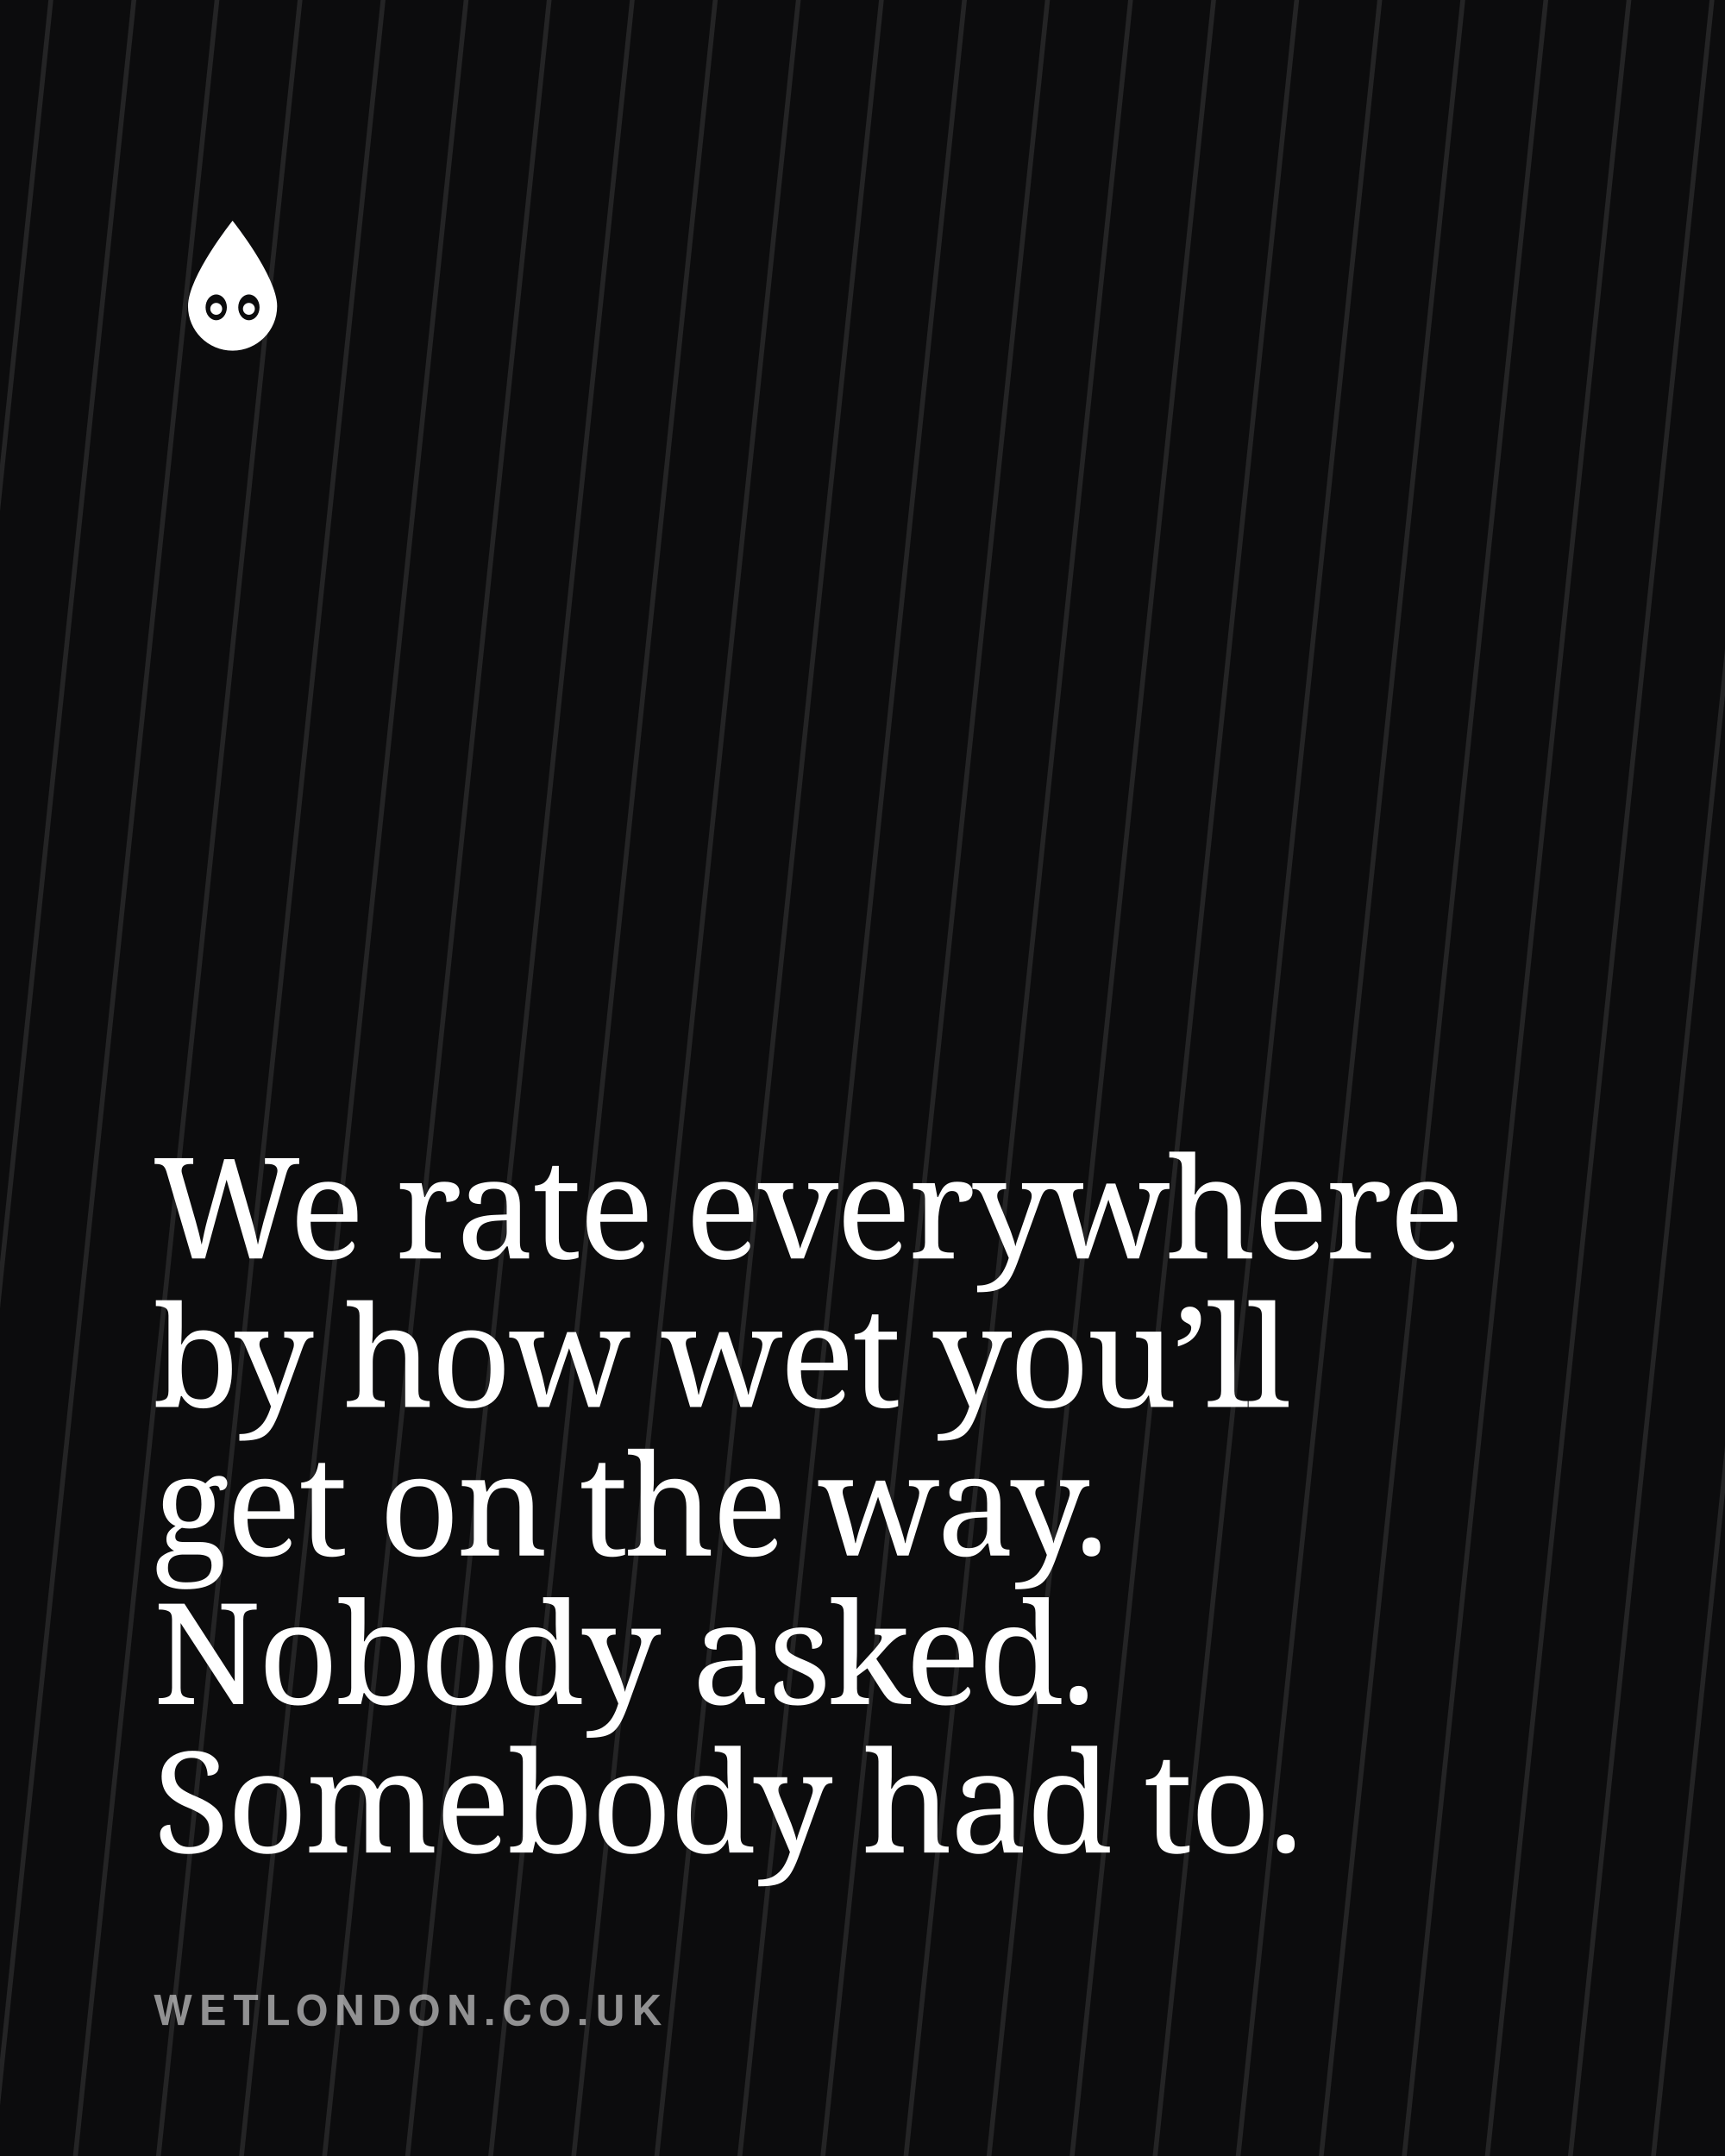
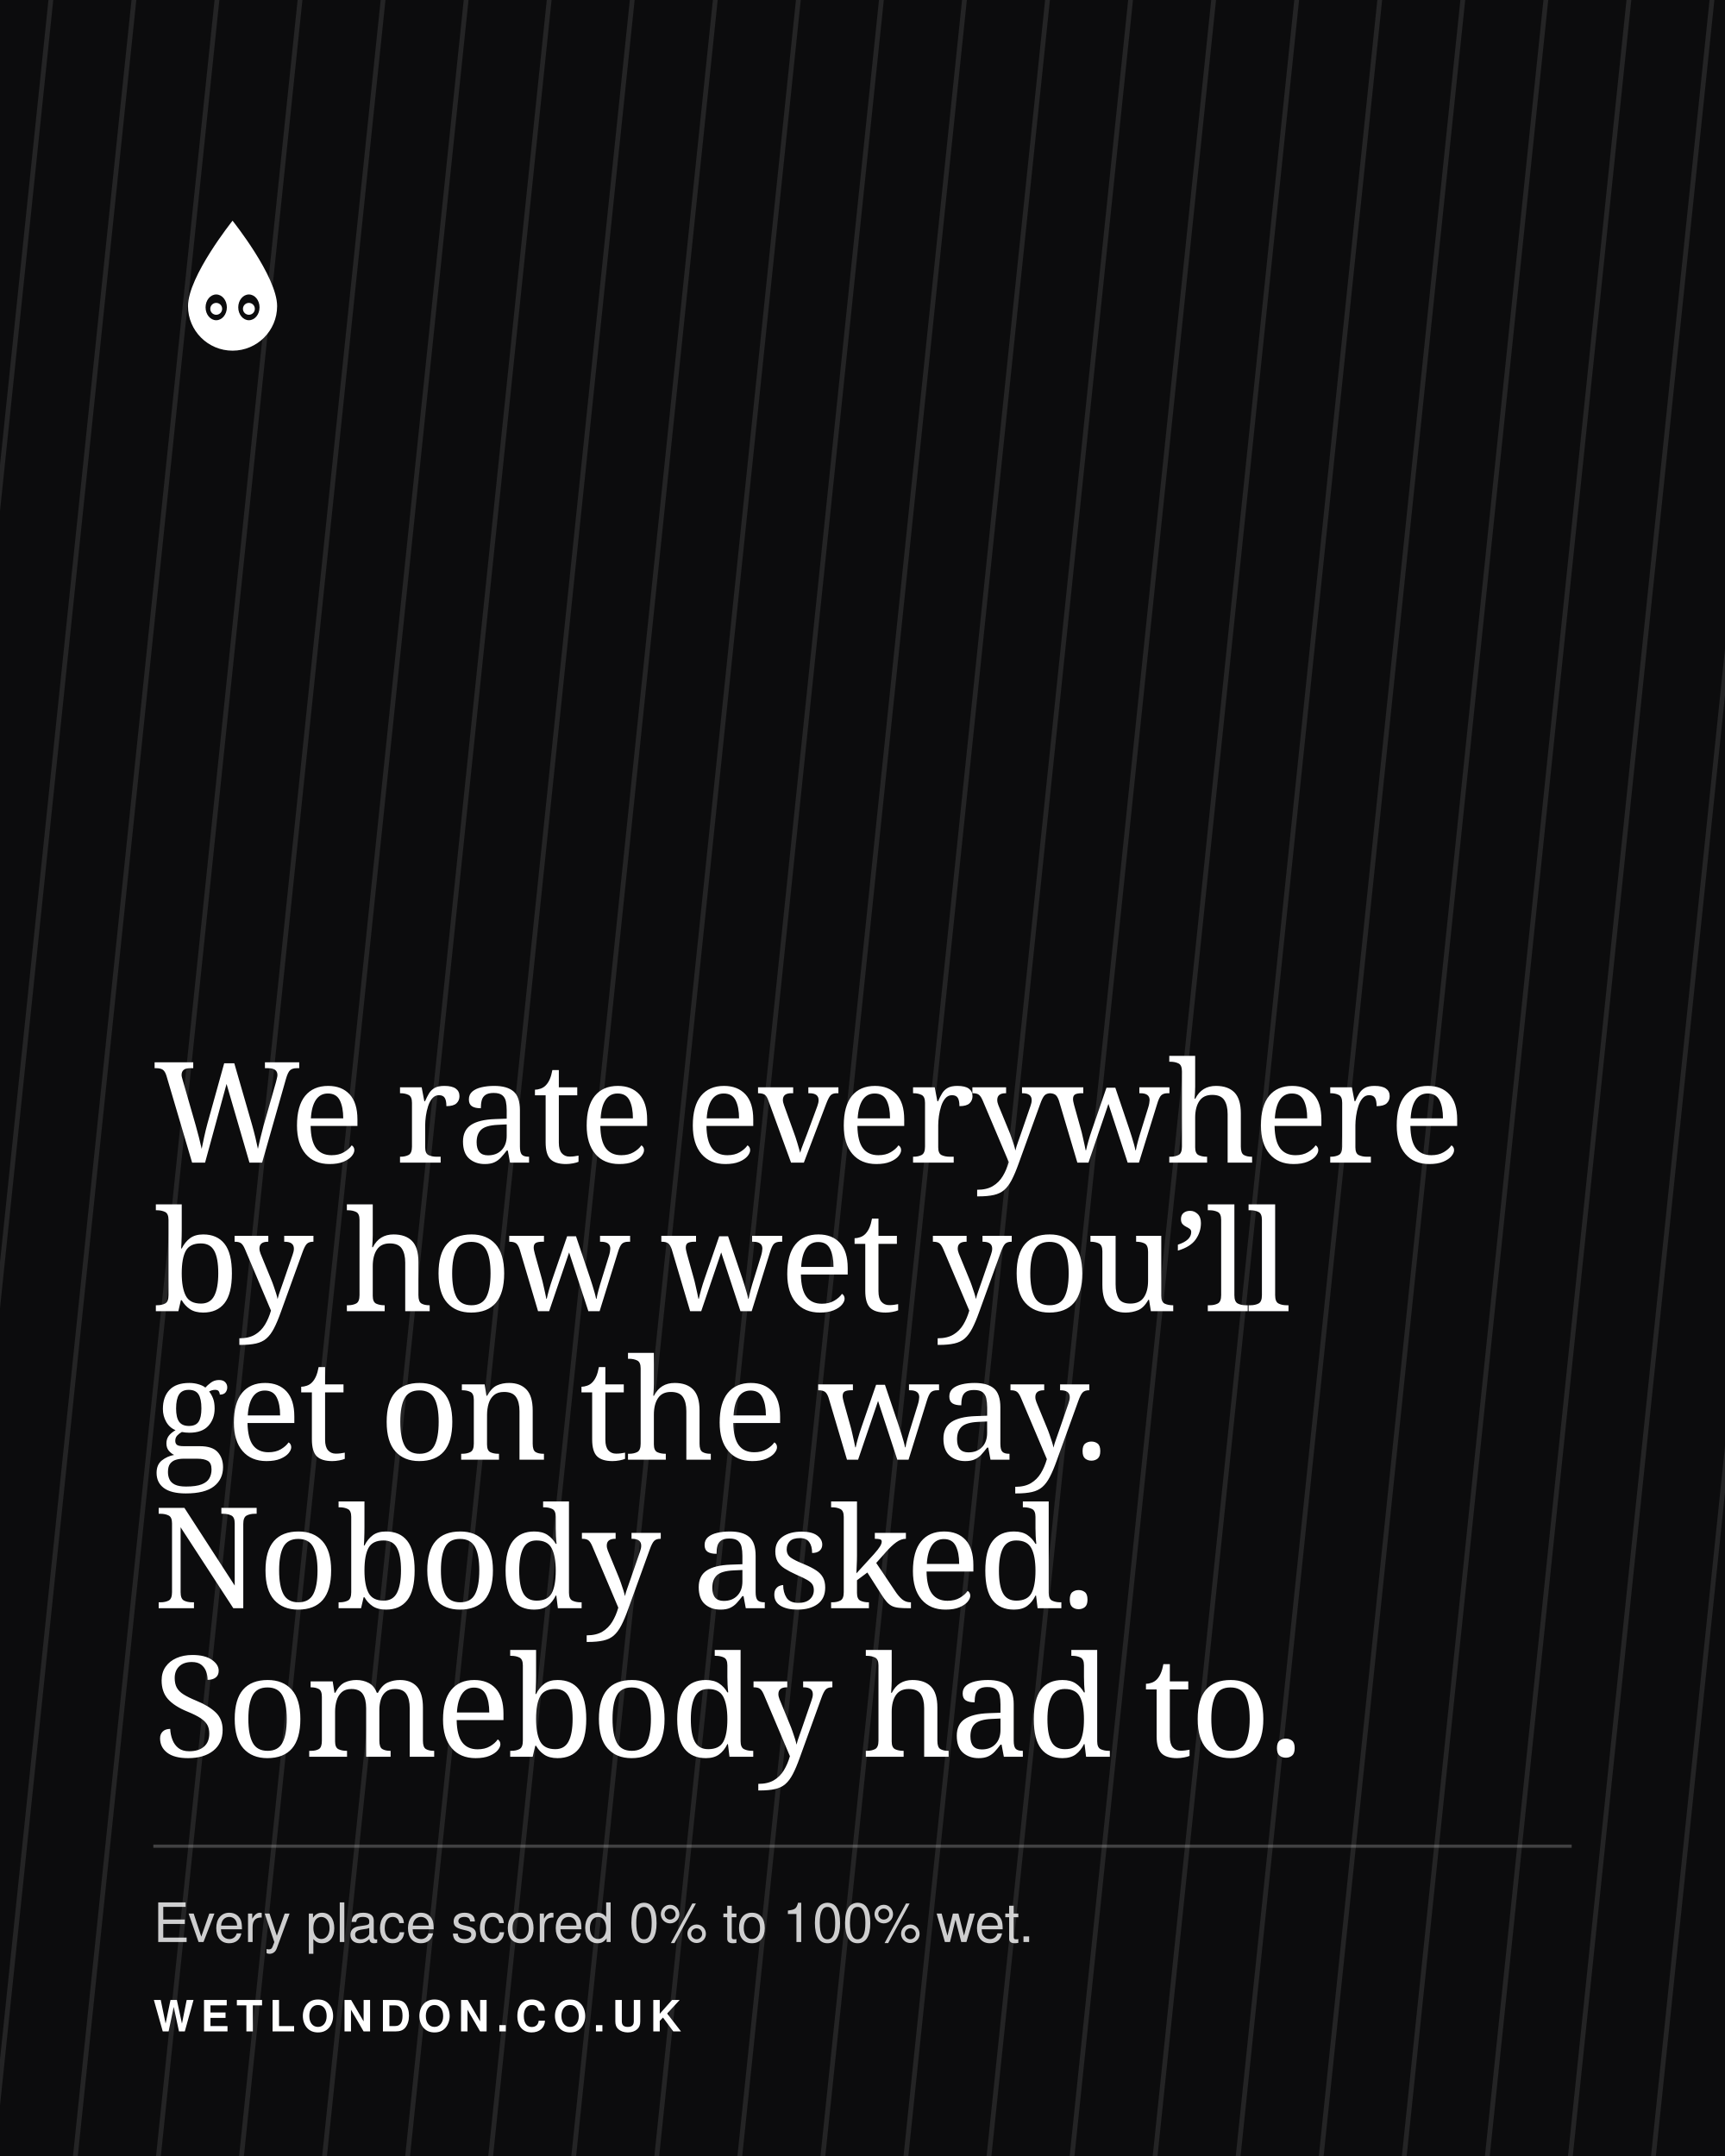
<svg xmlns="http://www.w3.org/2000/svg" width="1080" height="1350" viewBox="0 0 1080 1350">
  <rect width="1080" height="1350" fill="#0C0C0D" />
  <g stroke="#FFFFFF" stroke-opacity="0.10" stroke-width="3">
    <line x1="-120" y1="-40" x2="-270" y2="1400" />
    <line x1="-68" y1="-40" x2="-218" y2="1400" />
    <line x1="-16" y1="-40" x2="-166" y2="1400" />
    <line x1="36" y1="-40" x2="-114" y2="1400" />
    <line x1="88" y1="-40" x2="-62" y2="1400" />
    <line x1="140" y1="-40" x2="-10" y2="1400" />
    <line x1="192" y1="-40" x2="42" y2="1400" />
    <line x1="244" y1="-40" x2="94" y2="1400" />
    <line x1="296" y1="-40" x2="146" y2="1400" />
    <line x1="348" y1="-40" x2="198" y2="1400" />
    <line x1="400" y1="-40" x2="250" y2="1400" />
    <line x1="452" y1="-40" x2="302" y2="1400" />
    <line x1="504" y1="-40" x2="354" y2="1400" />
    <line x1="556" y1="-40" x2="406" y2="1400" />
    <line x1="608" y1="-40" x2="458" y2="1400" />
    <line x1="660" y1="-40" x2="510" y2="1400" />
    <line x1="712" y1="-40" x2="562" y2="1400" />
    <line x1="764" y1="-40" x2="614" y2="1400" />
    <line x1="816" y1="-40" x2="666" y2="1400" />
    <line x1="868" y1="-40" x2="718" y2="1400" />
    <line x1="920" y1="-40" x2="770" y2="1400" />
    <line x1="972" y1="-40" x2="822" y2="1400" />
    <line x1="1024" y1="-40" x2="874" y2="1400" />
    <line x1="1076" y1="-40" x2="926" y2="1400" />
    <line x1="1128" y1="-40" x2="978" y2="1400" />
    <line x1="1180" y1="-40" x2="1030" y2="1400" />
  </g>
  <g transform="translate(96 132) scale(1.55)">
    <path d="M32 4c0 0 18 22.5 18 34.5a18 18 0 0 1-36 0C14 26.5 32 4 32 4Z" fill="#FFFFFF" />
    <ellipse cx="25.4" cy="39" rx="4.3" ry="5.2" fill="#0C0C0D" />
    <ellipse cx="38.6" cy="39" rx="4.3" ry="5.2" fill="#0C0C0D" />
    <circle cx="25.4" cy="39.6" r="2.4" fill="#FFFFFF" />
    <circle cx="38.6" cy="39.6" r="2.4" fill="#FFFFFF" />
  </g>
-   <text x="96" y="788" font-family="Newsreader, Georgia, serif" font-size="88" font-weight="400" fill="#FFFFFF" letter-spacing="-0.02em">We rate everywhere</text>
-   <text x="96" y="881" font-family="Newsreader, Georgia, serif" font-size="88" font-weight="400" fill="#FFFFFF" letter-spacing="-0.02em">by how wet you’ll</text>
-   <text x="96" y="974" font-family="Newsreader, Georgia, serif" font-size="88" font-weight="400" fill="#FFFFFF" letter-spacing="-0.02em">get on the way.</text>
-   <text x="96" y="1067" font-family="Newsreader, Georgia, serif" font-size="88" font-weight="400" fill="#FFFFFF" letter-spacing="-0.02em">Nobody asked.</text>
-   <text x="96" y="1160" font-family="Newsreader, Georgia, serif" font-size="88" font-weight="400" fill="#FFFFFF" letter-spacing="-0.02em">Somebody had to.</text>
-   <text x="96" y="1268" font-family="Archivo, Helvetica, Arial, sans-serif" font-size="26" font-weight="700" letter-spacing="0.16em" fill="#FFFFFF" fill-opacity="0.55">WETLONDON.CO.UK</text>
+   <text x="96" y="728" font-family="Newsreader, Georgia, serif" font-size="88" font-weight="400" fill="#FFFFFF" letter-spacing="-0.02em">We rate everywhere</text>
+   <text x="96" y="821" font-family="Newsreader, Georgia, serif" font-size="88" font-weight="400" fill="#FFFFFF" letter-spacing="-0.02em">by how wet you’ll</text>
+   <text x="96" y="914" font-family="Newsreader, Georgia, serif" font-size="88" font-weight="400" fill="#FFFFFF" letter-spacing="-0.02em">get on the way.</text>
+   <text x="96" y="1007" font-family="Newsreader, Georgia, serif" font-size="88" font-weight="400" fill="#FFFFFF" letter-spacing="-0.02em">Nobody asked.</text>
+   <text x="96" y="1100" font-family="Newsreader, Georgia, serif" font-size="88" font-weight="400" fill="#FFFFFF" letter-spacing="-0.02em">Somebody had to.</text>
+   <line x1="96" y1="1156" x2="984" y2="1156" stroke="#FFFFFF" stroke-opacity="0.22" stroke-width="2" />
+   <text x="96" y="1216" font-family="Archivo, Helvetica, Arial, sans-serif" font-size="34" font-weight="500" fill="#FFFFFF" fill-opacity="0.8">Every place scored 0% to 100% wet.</text>
+   <text x="96" y="1272" font-family="Archivo, Helvetica, Arial, sans-serif" font-size="27" font-weight="700" letter-spacing="0.16em" fill="#FFFFFF">WETLONDON.CO.UK</text>
</svg>
